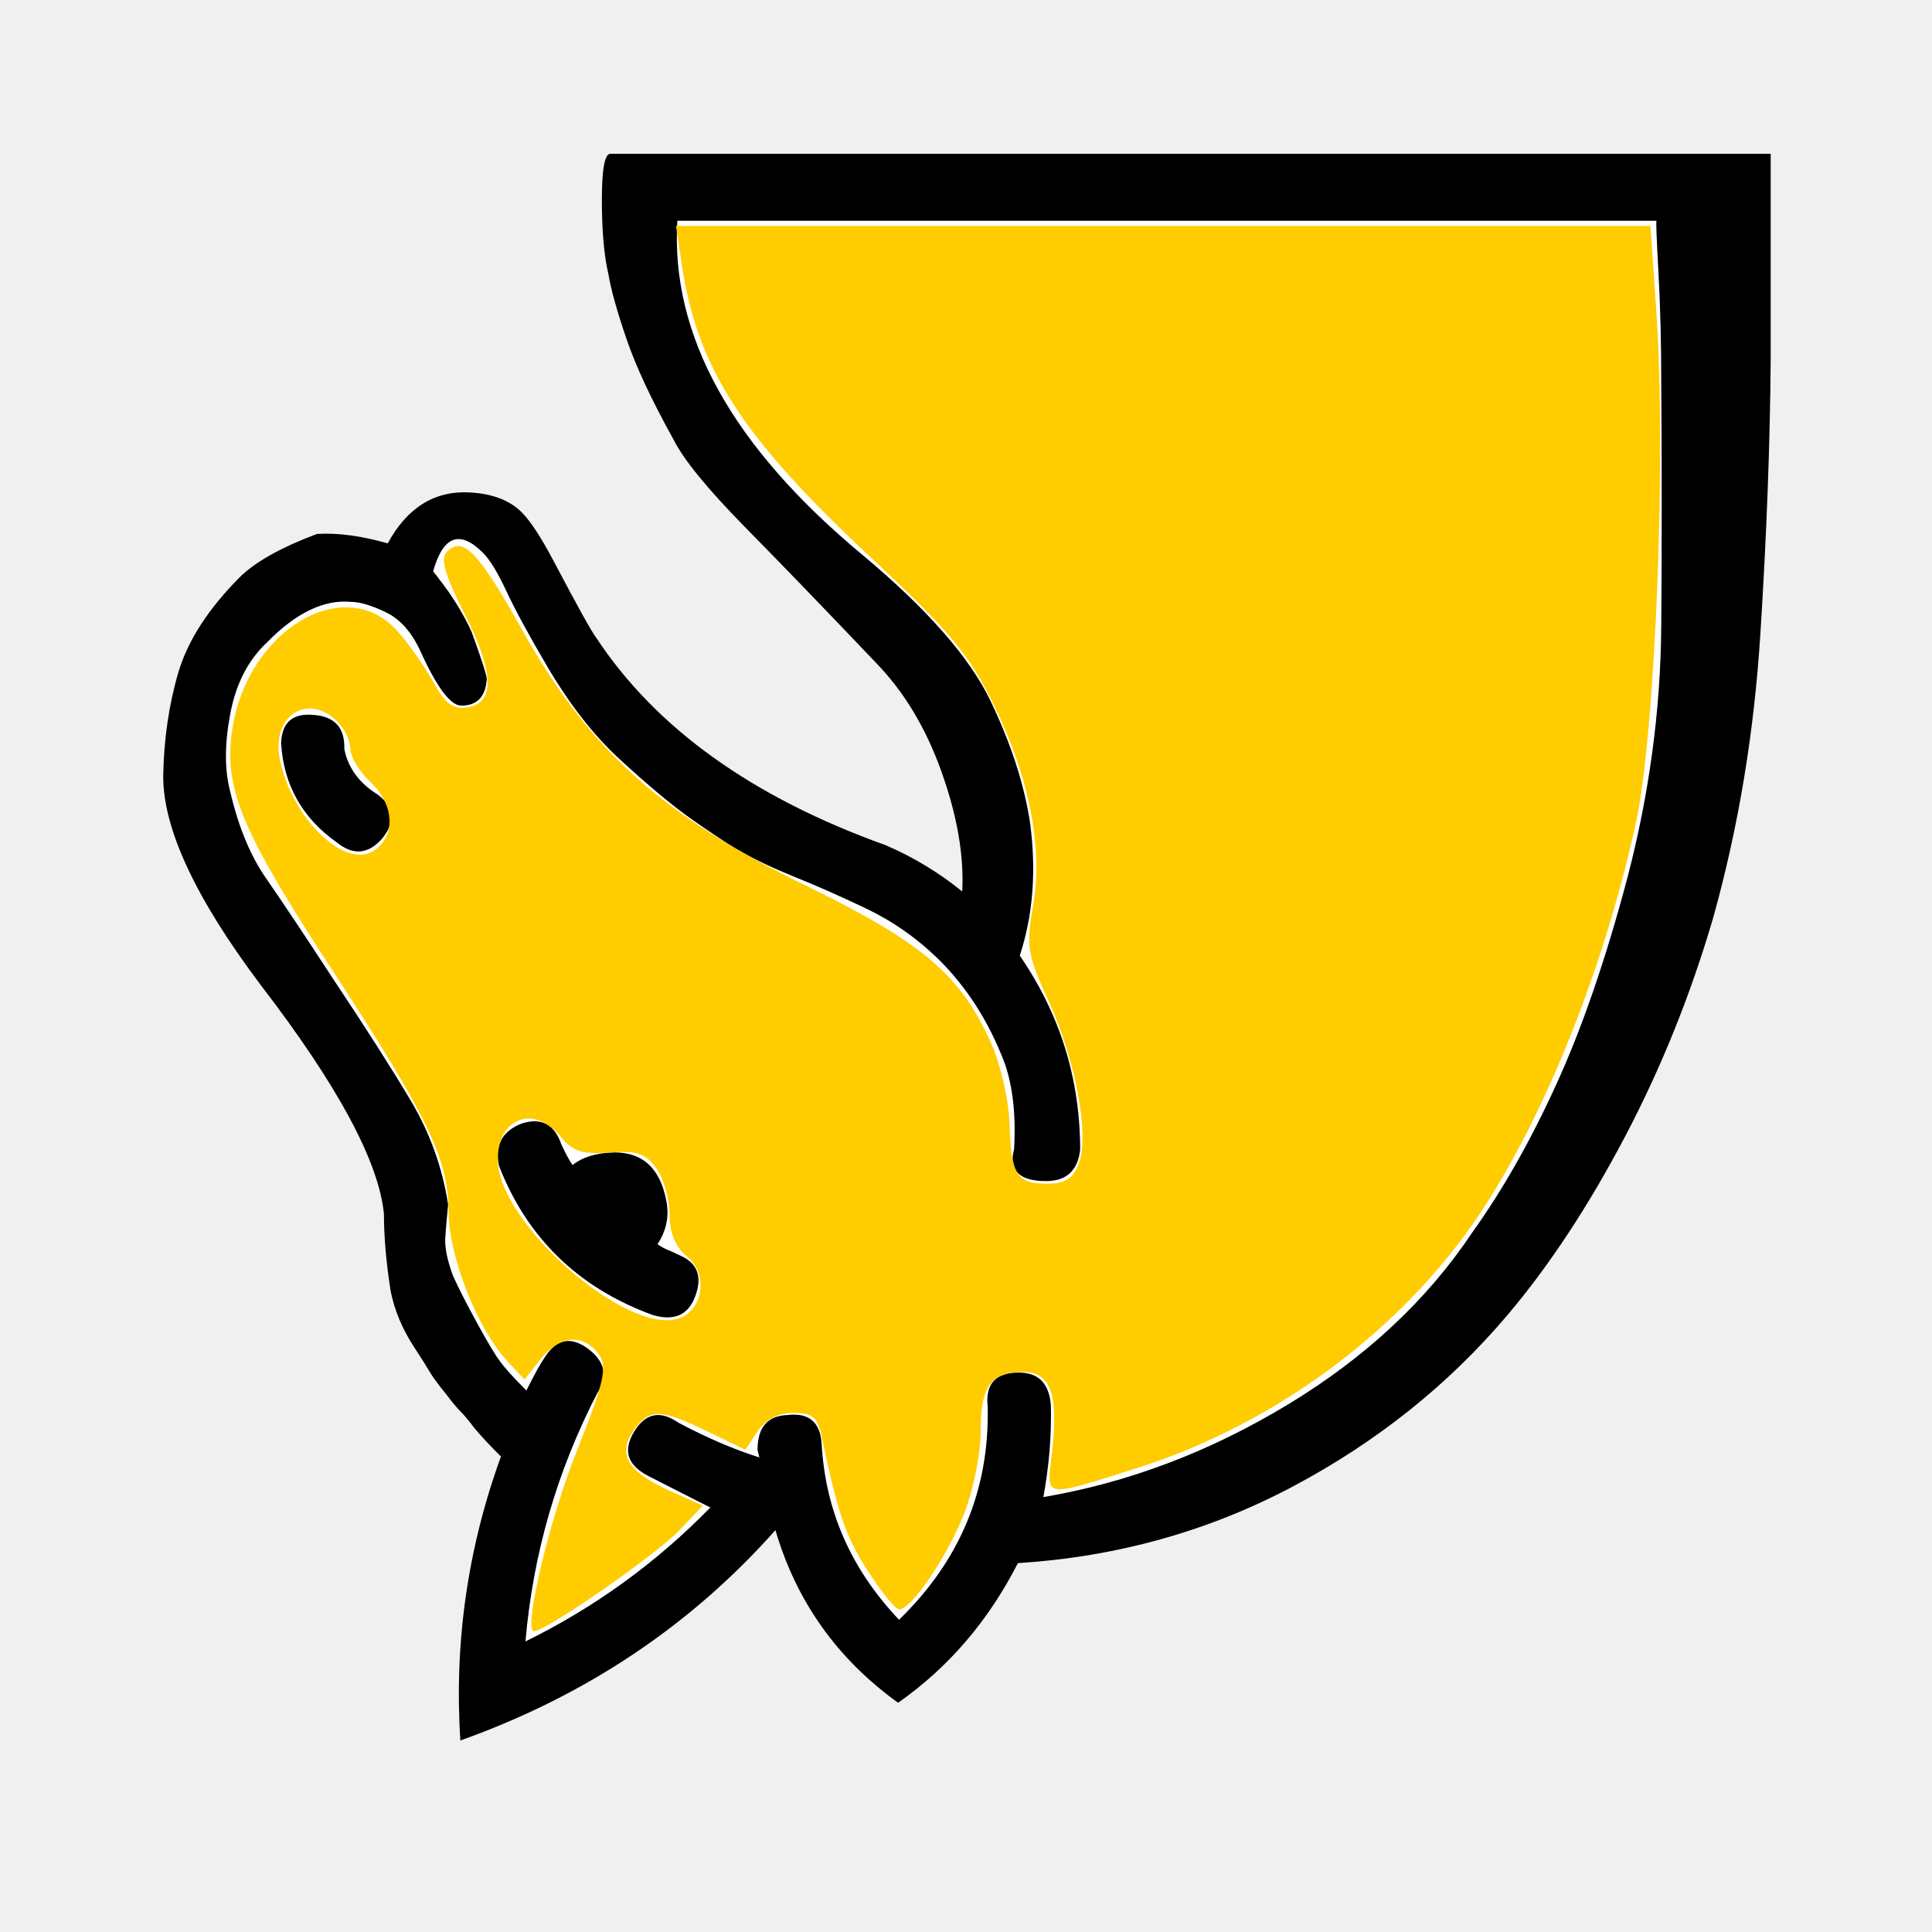
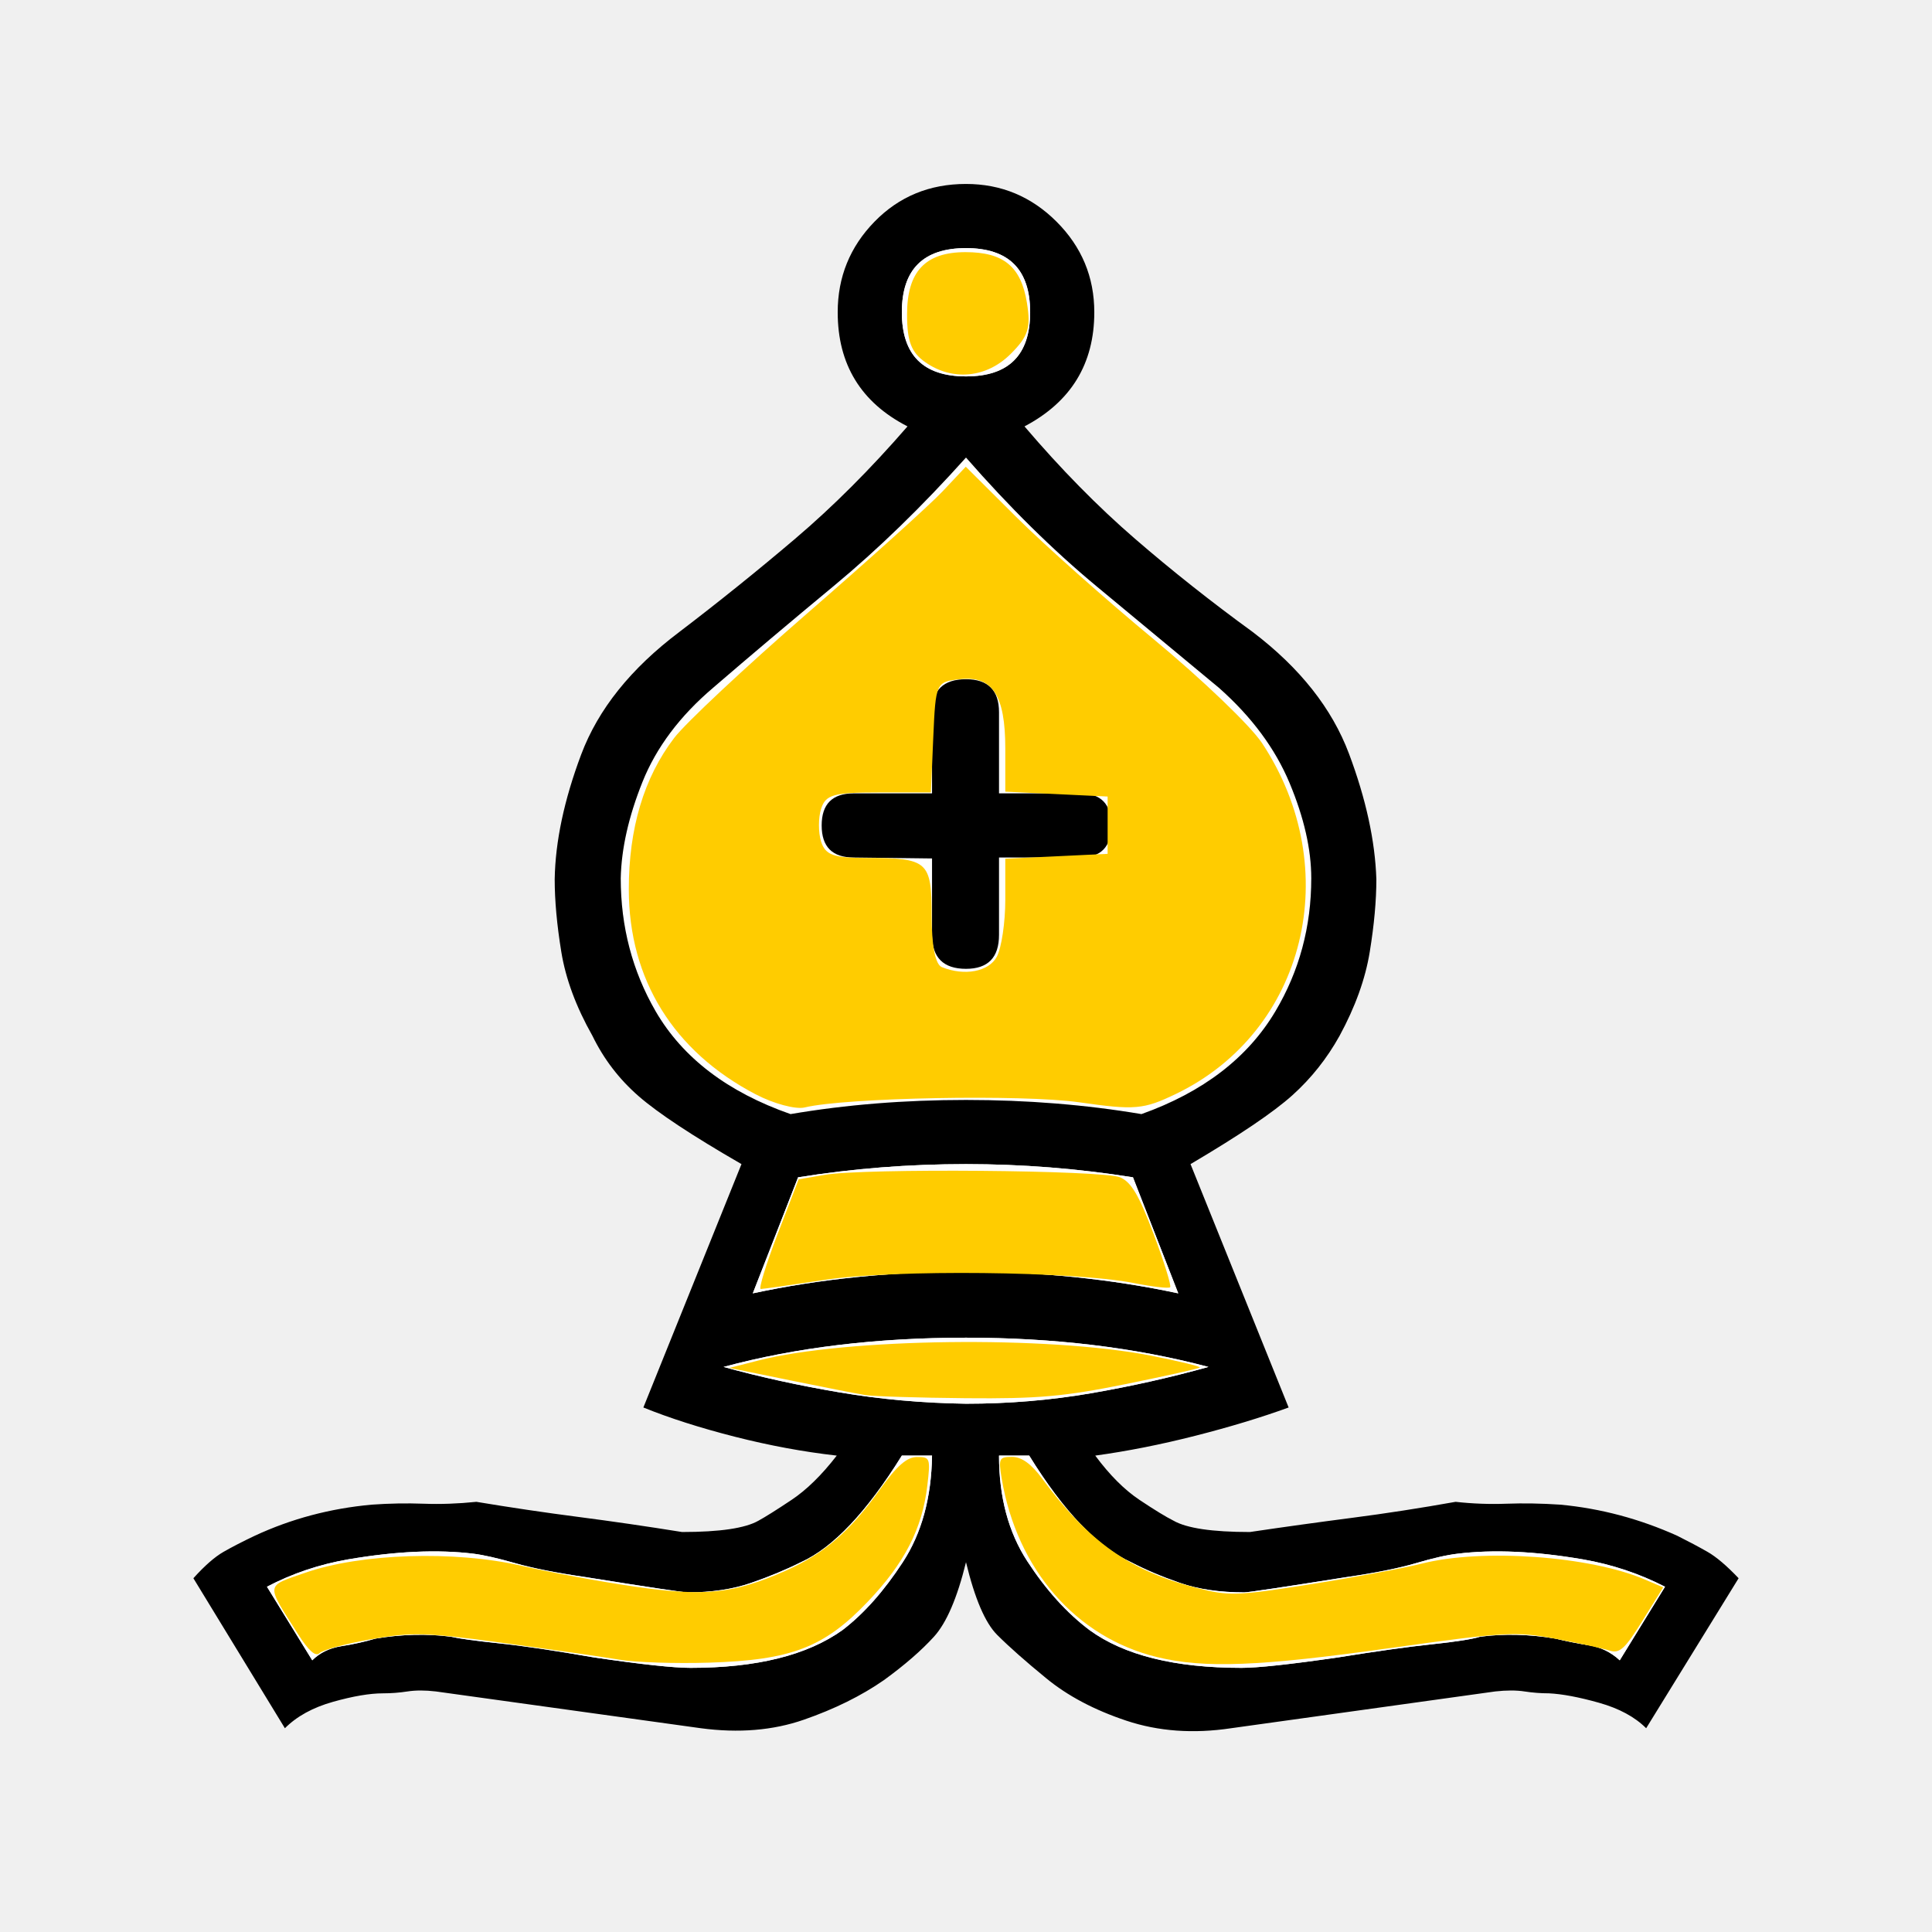
- <svg xmlns="http://www.w3.org/2000/svg" height="100%" width="100%" version="1.1" viewBox="0 0 2048 2048" id="svg6">
-   <defs id="defs10" />
-   <path style="color:#000000;display:block;fill:#ffffff;fill-rule:nonzero" d="m 1756,234 q -1,0 2,54 3,54 3,118 1,125 0,258 -1,133 -36,267 -34,128 -75,218 -41,90 -89,157 -72,108 -196,183 -124,75 -259,98 9,-49 8,-96 -2,-36 -34,-36 -37,0 -33,36 3,132 -94,226 -76,-80 -82,-186 -2,-35 -36,-31 -32,1 -32,37 0,0 2,8 -41,-13 -86,-37 -29,-20 -47,10 -18,30 16,47 43,22 65,33 -86,88 -196,142 12,-139 76,-263 17,-26 -8,-46 -28,-22 -47,7 -7,10 -20,36 -21,-21 -28,-31 -7,-9 -24,-40 -17,-31 -26,-51 -9,-25 -8,-40 1,-15 3,-35 -9,-59 -40,-111 -31,-52 -81,-127 -47,-72 -72,-108 -25,-36 -38,-92 -9,-34 0,-82 9,-48 39,-76 46,-47 89,-43 14,0 37,11 23,11 37,42 26,57 43,57 25,0 27,-28 0,-6 -16,-50 -9,-20 -24,-42 -19,-26 -17,-22 16,-57 53,-20 11,11 25,41 14,30 44,81 35,59 75,96 40,37 71,60 18,13 44,30 26,17 70,35 35,14 77,34 42,20 76,53 46,45 71,111 13,37 10,91 -9,34 34,34 32,0 36,-33 0,-113 -64,-206 21,-64 11,-140 -9,-61 -42,-130 Q 1017,674 914,588 707,416 718,234 q 0,0 170,0 170,0 321,0 z" display="block" id="path2" />
-   <path style="color:#000000;display:block;fill:#000000;fill-rule:nonzero" d="m 697,1319 q 13,-20 10,-42 -10,-64 -71,-54 -18,3 -29,12 -4,-5 -12,-22 -11,-32 -42,-22 -31,12 -24,45 45,115 163,158 34,10 45,-20 12,-32 -18,-44 -6,-3 -11,-5 -5,-2 -11,-6 z M 400,842 q -29,-18 -35,-48 1,-33 -31,-36 -35,-4 -36,30 4,66 59,105 26,21 48,-4 22,-27 -5,-47 z m 679,815 q 157,-10 291,-81 134,-71 228,-182 66,-78 124,-188 58,-110 94,-233 40,-143 50,-300 10,-157 11,-292 V 163 q 0,0 -155,0 -155,0 -404,0 H 647 q -9,0 -9,49 0,49 7,79 4,24 19,68 15,44 50,107 16,32 76,93 60,61 138,143 45,46 70,116 25,70 22,127 -37,-30 -81,-49 -212,-76 -307,-220 -7,-9 -45,-81 -20,-38 -34,-52 -19,-19 -55,-21 -56,-3 -87,54 -42,-12 -75,-10 -56,21 -81,45 -51,51 -66,102 -15,51 -16,110 0,84 104,222 122,159 130,242 0,36 7,81 6,31 25,60 13,20 17,27 4,7 17,23 9,12 15,18 6,6 15,18 11,13 28,30 -53,146 -43,301 199,-71 334,-223 33,113 130,183 80,-56 127,-148 z M 1756,234 q -1,0 2,54 3,54 3,118 1,125 0,258 -1,133 -36,267 -34,128 -75,218 -41,90 -89,157 -72,108 -196,183 -124,75 -259,98 9,-49 8,-96 -2,-36 -34,-36 -37,0 -33,36 3,132 -94,226 -76,-80 -82,-186 -2,-35 -36,-31 -32,1 -32,37 0,0 2,8 -41,-13 -86,-37 -29,-20 -47,10 -18,30 16,47 43,22 65,33 -86,88 -196,142 12,-139 76,-263 17,-26 -8,-46 -28,-22 -47,7 -7,10 -20,36 -21,-21 -28,-31 -7,-9 -24,-40 -17,-31 -26,-51 -9,-25 -8,-40 1,-15 3,-35 -9,-59 -40,-111 -31,-52 -81,-127 -47,-72 -72,-108 -25,-36 -38,-92 -9,-34 0,-82 9,-48 39,-76 46,-47 89,-43 14,0 37,11 23,11 37,42 26,57 43,57 25,0 27,-28 0,-6 -16,-50 -9,-20 -24,-42 -19,-26 -17,-22 16,-57 53,-20 11,11 25,41 14,30 44,81 35,59 75,96 40,37 71,60 18,13 44,30 26,17 70,35 35,14 77,34 42,20 76,53 46,45 71,111 13,37 10,91 -9,34 34,34 32,0 36,-33 0,-113 -64,-206 21,-64 11,-140 -9,-61 -42,-130 Q 1017,674 914,588 707,416 718,234 q 0,0 170,0 170,0 321,0 z" display="block" id="path4" />
-   <path style="fill:#ffcc00;fill-opacity:1;stroke-width:8.678" d="m 722.745,280.639 c 16.407,109.412 63.676,182.67 199.967,309.918 83.236,77.713 104.104,102.599 129.911,154.933 38.709,78.494 53.317,152.814 42.36,215.499 -7.345,42.019 -5.797,51.495 16.25,99.49 29.032,63.202 43.894,142.673 32.355,173.022 -6.067,15.958 -14.492,21.253 -33.817,21.253 -32.205,0 -37.906,-9.246 -39.691,-64.371 -0.785,-24.257 -9.473,-62.154 -19.305,-84.216 C 1018.228,1033.134 978.359,999.276 852.82,938.055 701.931,864.471 624.802,794.967 554.209,668.966 506.592,583.973 490.933,567.698 473.524,585.107 c -6.935,6.935 -1.832,24.726 18.685,65.149 31.872,62.792 32.792,95.359 2.816,99.616 -14.607,2.074 -23.421,-4.333 -34.712,-25.236 -8.323,-15.409 -25.377,-39.895 -37.898,-54.414 -56.204,-65.174 -161.784,-2.143 -176.577,105.414 -8.362,60.798 10.553,105.829 105.673,251.582 102.826,157.561 123.82,201.212 124.042,257.908 0.183,46.746 30.824,124.21 62.511,158.03 l 17.972,19.182 16.795,-21.352 c 18.203,-23.141 40.687,-27.441 57.19,-10.938 15.472,15.472 13.274,27.969 -19.346,110.002 -27.528,69.227 -54.38,180.168 -45.706,188.842 5.776,5.776 128.942,-79.114 155.989,-107.513 l 24.116,-25.322 -35.491,-16.004 c -44.411,-20.026 -55.434,-38.544 -37.871,-63.619 16.497,-23.552 27.9,-23.431 78.032,0.828 l 40.35,19.525 13.009,-19.525 c 8.436,-12.662 21.729,-19.525 37.819,-19.525 20.067,0 25.767,4.562 29.815,23.864 17.498,83.428 25.299,106.277 48.89,143.186 14.49,22.671 29.646,41.22 33.678,41.22 13.117,0 52.478,-58.654 69.6,-103.716 9.194,-24.198 16.717,-62.698 16.717,-85.557 0,-47.548 10.695,-62.388 44.96,-62.388 29.304,0 37.828,24.233 30.447,86.556 -5.672,47.891 -10.563,47.04 89.475,15.561 145.937,-45.923 280.863,-145.665 363.247,-268.523 69.675,-103.906 133.415,-263.426 166.627,-417.01 20.29,-93.826 32.001,-386.083 21.566,-538.211 l -6.399,-93.288 H 1233.054 716.565 Z m -364.964,484.428 c 7.5,7.5 13.637,20.487 13.637,28.86 0,8.373 9.94,24.562 22.09,35.975 24.887,23.38 25.988,57.313 2.34,72.116 -31.075,19.452 -86.834,-35.223 -99.255,-97.325 -9.168,-45.84 29.763,-71.052 61.188,-39.627 z m 236.465,439.787 c 12.65,15.616 23.037,18.999 51.884,16.897 29.409,-2.143 38.621,1.017 49.898,17.117 7.607,10.86 13.831,32.895 13.831,48.967 0,19.433 6.251,34.283 18.664,44.334 22.506,18.224 16.933,57.227 -9.369,65.575 -55.673,17.67 -191.532,-102.049 -191.532,-168.777 0,-44.253 38.904,-58.333 66.624,-24.112 z" id="path14" />
+ <svg xmlns="http://www.w3.org/2000/svg" height="100%" width="100%" version="1.1" viewBox="0 0 2048 2048" id="svg18">
+   <defs id="defs22" />
+   <path style="color:black;" d="m1024 1166q97 0 186 15 98-35 142-109 38-64 38-141 0-46-23-101t-75-101q-59-49-129-107t-139-137q-70 78-140 136t-128 108q-53 45-75 100t-23 102q0 77 37 141 43 74 143 109 88-15 186-15z" fill-rule="nonzero" display="block" fill="#fff" id="path2" />
+   <path style="color:black;" d="m988 1138l-83 1q-34 0-34 34t34 34h83v86q0 35 36 35 35 0 35-35v-86h86q33 0 33-34t-33-34h-86v-82q0-36-35-36-36 0-36 36v81zm36-578q68 0 132 11t125 28q-117 31-257 31-142 0-257-31 58-16 123-27t134-12zm0 1089q68 0 68 68t-68 68-68-68 68-68zm0-949q117 0 225-23l-48 123q-88 14-177 14-91 0-178-14l-48-123q107 23 226 23zm0 182q97 0 186-15 98 35 142 109 38 64 38 141 0 46-23 101t-75 101q-59 49-129 107t-139 137q-70-78-140-136t-128-108q-53-45-75-100t-23-102q0-77 37-141 43-74 143-109 88 15 186 15zm-36-377h-32q-56-90-107-113-24-12-53-22t-67-10q-7 0-107 16-48 7-76 15t-44 10q-57 7-133-6-46-8-86-29l48-78q12 12 31 15t36 8q42 7 80 2 13-3 51-7t101-15q75-11 102-11 105 0 161 40 34 26 64 72t31 113zm36-113q-14-57-34-79t-53-46q-36-25-85-42t-109-9l-281 39q-17 2-30 0t-26-2q-21 0-53-9t-51-28l-97 159q18 20 32 28t33 17q58 27 124 33 28 2 55 1t56 2q54-9 108-16t110-16q60 0 81 12 11 6 35 22t48 47q-53 6-108 20t-97 31l104 258q-78 45-109 72t-49 64q-26 46-33 89t-7 77q1 60 28 132t104 130q63 48 123 99t119 119q-74 38-74 121 0 56 39 96t97 40q56 0 96-40t40-96q0-82-74-121 58-68 117-119t125-99q75-57 102-129t29-133q0-34-7-77t-32-89q-20-36-50-63t-108-73l104-258q-44-16-99-30t-106-21q23-31 47-47t36-22q21-12 81-12 54 8 108 15t110 17q27-3 54-2t57-1q64-6 124-33 18-9 32-17t33-28l-98-159q-18 18-50 27t-53 10q-13 0-26 2t-31 0l-280-39q-60-9-111 8t-85 45q-33 27-52 46t-33 77zm35 113q0-66 30-112t66-73q55-40 161-40 26 0 102 11 62 10 100 14t51 8q38 5 80-2 16-4 35-7t33-16l48 78q-41 21-87 29-76 13-133 6-17-2-44-10t-75-15q-101-16-107-16-39 0-68 10t-52 22q-53 24-108 113h-32z" fill-rule="nonzero" transform="translate(0,2048) scale(1,-1)" display="block" fill="#000" id="path4" />
+   <g fill-rule="nonzero" fill="#fff" id="g16">
+     <path style="color:black;" d="m1024 1488q68 0 132-11t125-28q-117-31-257-31-142 0-257 31 58 16 123 27t134 12z" display="block" id="path6" />
+     <path style="color:black;" d="m1024 399q68 0 68-68t-68-68-68 68 68 68z" display="block" id="path8" />
+     <path style="color:black;" d="m1024 1348q117 0 225 23l-48-123q-88-14-177-14-91 0-178 14l-48 123q107-23 226-23z" display="block" id="path10" />
+     <path style="color:black;" d="m988 1543h-32q-56 90-107 113-24 12-53 22t-67 10q-7 0-107-16-48-7-76-15t-44-10q-57-7-133 6-46 8-86 29l48 78q12-12 31-15t36-8q42-7 80-2 13 3 51 7t101 15q75 11 102 11 105 0 161-40 34-26 64-72t31-113z" display="block" id="path12" />
+     <path style="color:black;" d="m1059 1543q0 66 30 112t66 73q55 40 161 40 26 0 102-11 62-10 100-14t51-8q38-5 80 2 16 4 35 7t33 16l48-78q-41-21-87-29-76-13-133-6-17 2-44 10t-75 15q-101 16-107 16-39 0-68-10t-52-22q-53-24-108-113h-32z" display="block" id="path14" />
+   </g>
+   <path style="fill:#ffcc00;fill-opacity:1;stroke-width:8.678" d="m 800.976,1159.998 c -87.053,-45.535 -134.283,-121.748 -134.424,-216.913 -0.096,-64.874 16.017,-118.77 48.071,-160.795 11.98,-15.706 75.361,-75.064 140.847,-131.907 65.486,-56.843 130.142,-115.118 143.681,-129.501 l 24.615,-26.151 53.536,53.326 c 29.445,29.329 95.158,87.773 146.029,129.874 50.871,42.102 102.38,91.489 114.465,109.749 88.414,133.602 46.258,305.609 -91.134,371.852 -34.534,16.65 -43.478,17.425 -102.906,8.915 -59.524,-8.524 -247.609,-4.97 -290.712,5.493 -9.546,2.317 -32.976,-3.957 -52.068,-13.943 z m 255.695,-145.841 c 4.941,-9.232 8.983,-36.381 8.983,-60.332 v -43.546 l 54.237,-2.584 54.237,-2.584 V 874.739 844.366 l -54.237,-2.584 -54.237,-2.584 v -45.656 c 0,-56.704 -13.619,-77.513 -48.157,-73.582 -25.241,2.872 -25.643,3.748 -28.172,61.49 l -2.566,58.576 h -55.425 c -47.804,0 -56.183,2.387 -60.934,17.356 -3.03,9.546 -3.03,25.166 0,34.712 4.511,14.214 13.13,17.356 47.604,17.356 65.685,0 69.549,3.386 69.549,60.951 0,32.213 3.917,51.997 10.847,54.793 24.078,9.716 49.768,4.849 58.271,-11.038 z" id="path26" />
+   <path style="fill:#ffcc00;fill-opacity:1;stroke-width:8.678" d="M 980.805,383.942 C 965.973,373.553 961.519,361.837 961.519,333.219 c 0,-45.359 19.331,-65.938 61.94,-65.938 40.385,0 58.891,15.24 65.121,53.628 4.316,26.595 1.473,35.577 -17.16,54.209 -25.603,25.603 -61.648,29.112 -90.614,8.823 z" id="path28" />
+   <path style="fill:#ffcc00;fill-opacity:1;stroke-width:6.136" d="m 824.273,1308.273 22.312,-58.13 27.739,-4.767 c 41.7,-7.166 295.037,-5.023 313.075,2.649 11.765,5.004 20.047,19.027 35.529,60.16 11.104,29.499 18.968,54.856 17.475,56.349 -1.492,1.492 -18.861,-0.51 -38.597,-4.45 -62.807,-12.537 -254.187,-14.558 -326.903,-3.452 -35.188,5.374 -65.995,9.771 -68.46,9.771 -2.465,0 5.558,-26.158 17.83,-58.13 z" id="path30" />
+   <path style="fill:#ffcc00;fill-opacity:1;stroke-width:6.136" d="m 917.404,1478.864 c -8.437,-1.351 -44.334,-8.386 -79.771,-15.633 l -64.431,-13.177 30.681,-7.869 c 92.747,-23.788 307.475,-26.448 416.03,-5.154 29.695,5.825 53.073,11.509 51.951,12.631 -1.122,1.122 -36.81,9.08 -79.307,17.685 -64.193,12.998 -92.711,15.503 -168.54,14.809 -50.2,-0.46 -98.176,-1.941 -106.613,-3.292 z" id="path32" />
+   <path style="fill:#ffcc00;fill-opacity:1;stroke-width:6.136" d="m 1226.569,1756.596 c -85.928,-20.854 -148.573,-92.815 -164.732,-189.231 -3.574,-21.328 -2.768,-23.011 11.034,-23.011 10.095,0 20.362,7.41 31.882,23.011 49.584,67.15 92.562,97.641 163.1,115.712 35.032,8.975 42.433,8.752 121.097,-3.649 46.081,-7.265 99.37,-17.157 118.419,-21.983 63.889,-16.185 178.144,-8.001 236.326,16.928 l 19.375,8.302 -22.078,35.566 c -18.371,29.593 -24.201,34.877 -34.716,31.462 -6.951,-2.257 -32.773,-7.9 -57.383,-12.539 -41.998,-7.916 -52.737,-7.314 -174.883,9.813 -139.125,19.507 -197.367,21.771 -247.441,9.619 z" id="path34" />
+   <path style="fill:#ffcc00;fill-opacity:1;stroke-width:6.136" d="m 656.613,1759.34 c -16.875,-2.853 -72.101,-10.807 -122.725,-17.676 -83.444,-11.322 -96.568,-11.697 -140.466,-4.012 -26.632,4.662 -51.218,11.272 -54.635,14.689 -4.193,4.193 -11.679,-2.408 -23.026,-20.3 -34.291,-54.072 -34.791,-50.029 8.033,-64.939 58.75,-20.456 158.17,-23.656 228.801,-7.364 30.21,6.968 84.437,16.955 120.505,22.193 73.864,10.727 104.56,7.507 159.324,-16.712 41.134,-18.191 68.314,-41.572 100.32,-86.299 17.928,-25.053 28.498,-34.336 39.206,-34.432 13.999,-0.126 14.497,1.254 11.028,30.543 -5.39,45.513 -24.091,81.932 -63.038,122.764 -46.405,48.651 -80.918,61.924 -168.216,64.692 -35.437,1.123 -78.237,-0.292 -95.112,-3.145 z" id="path36" />
</svg>
